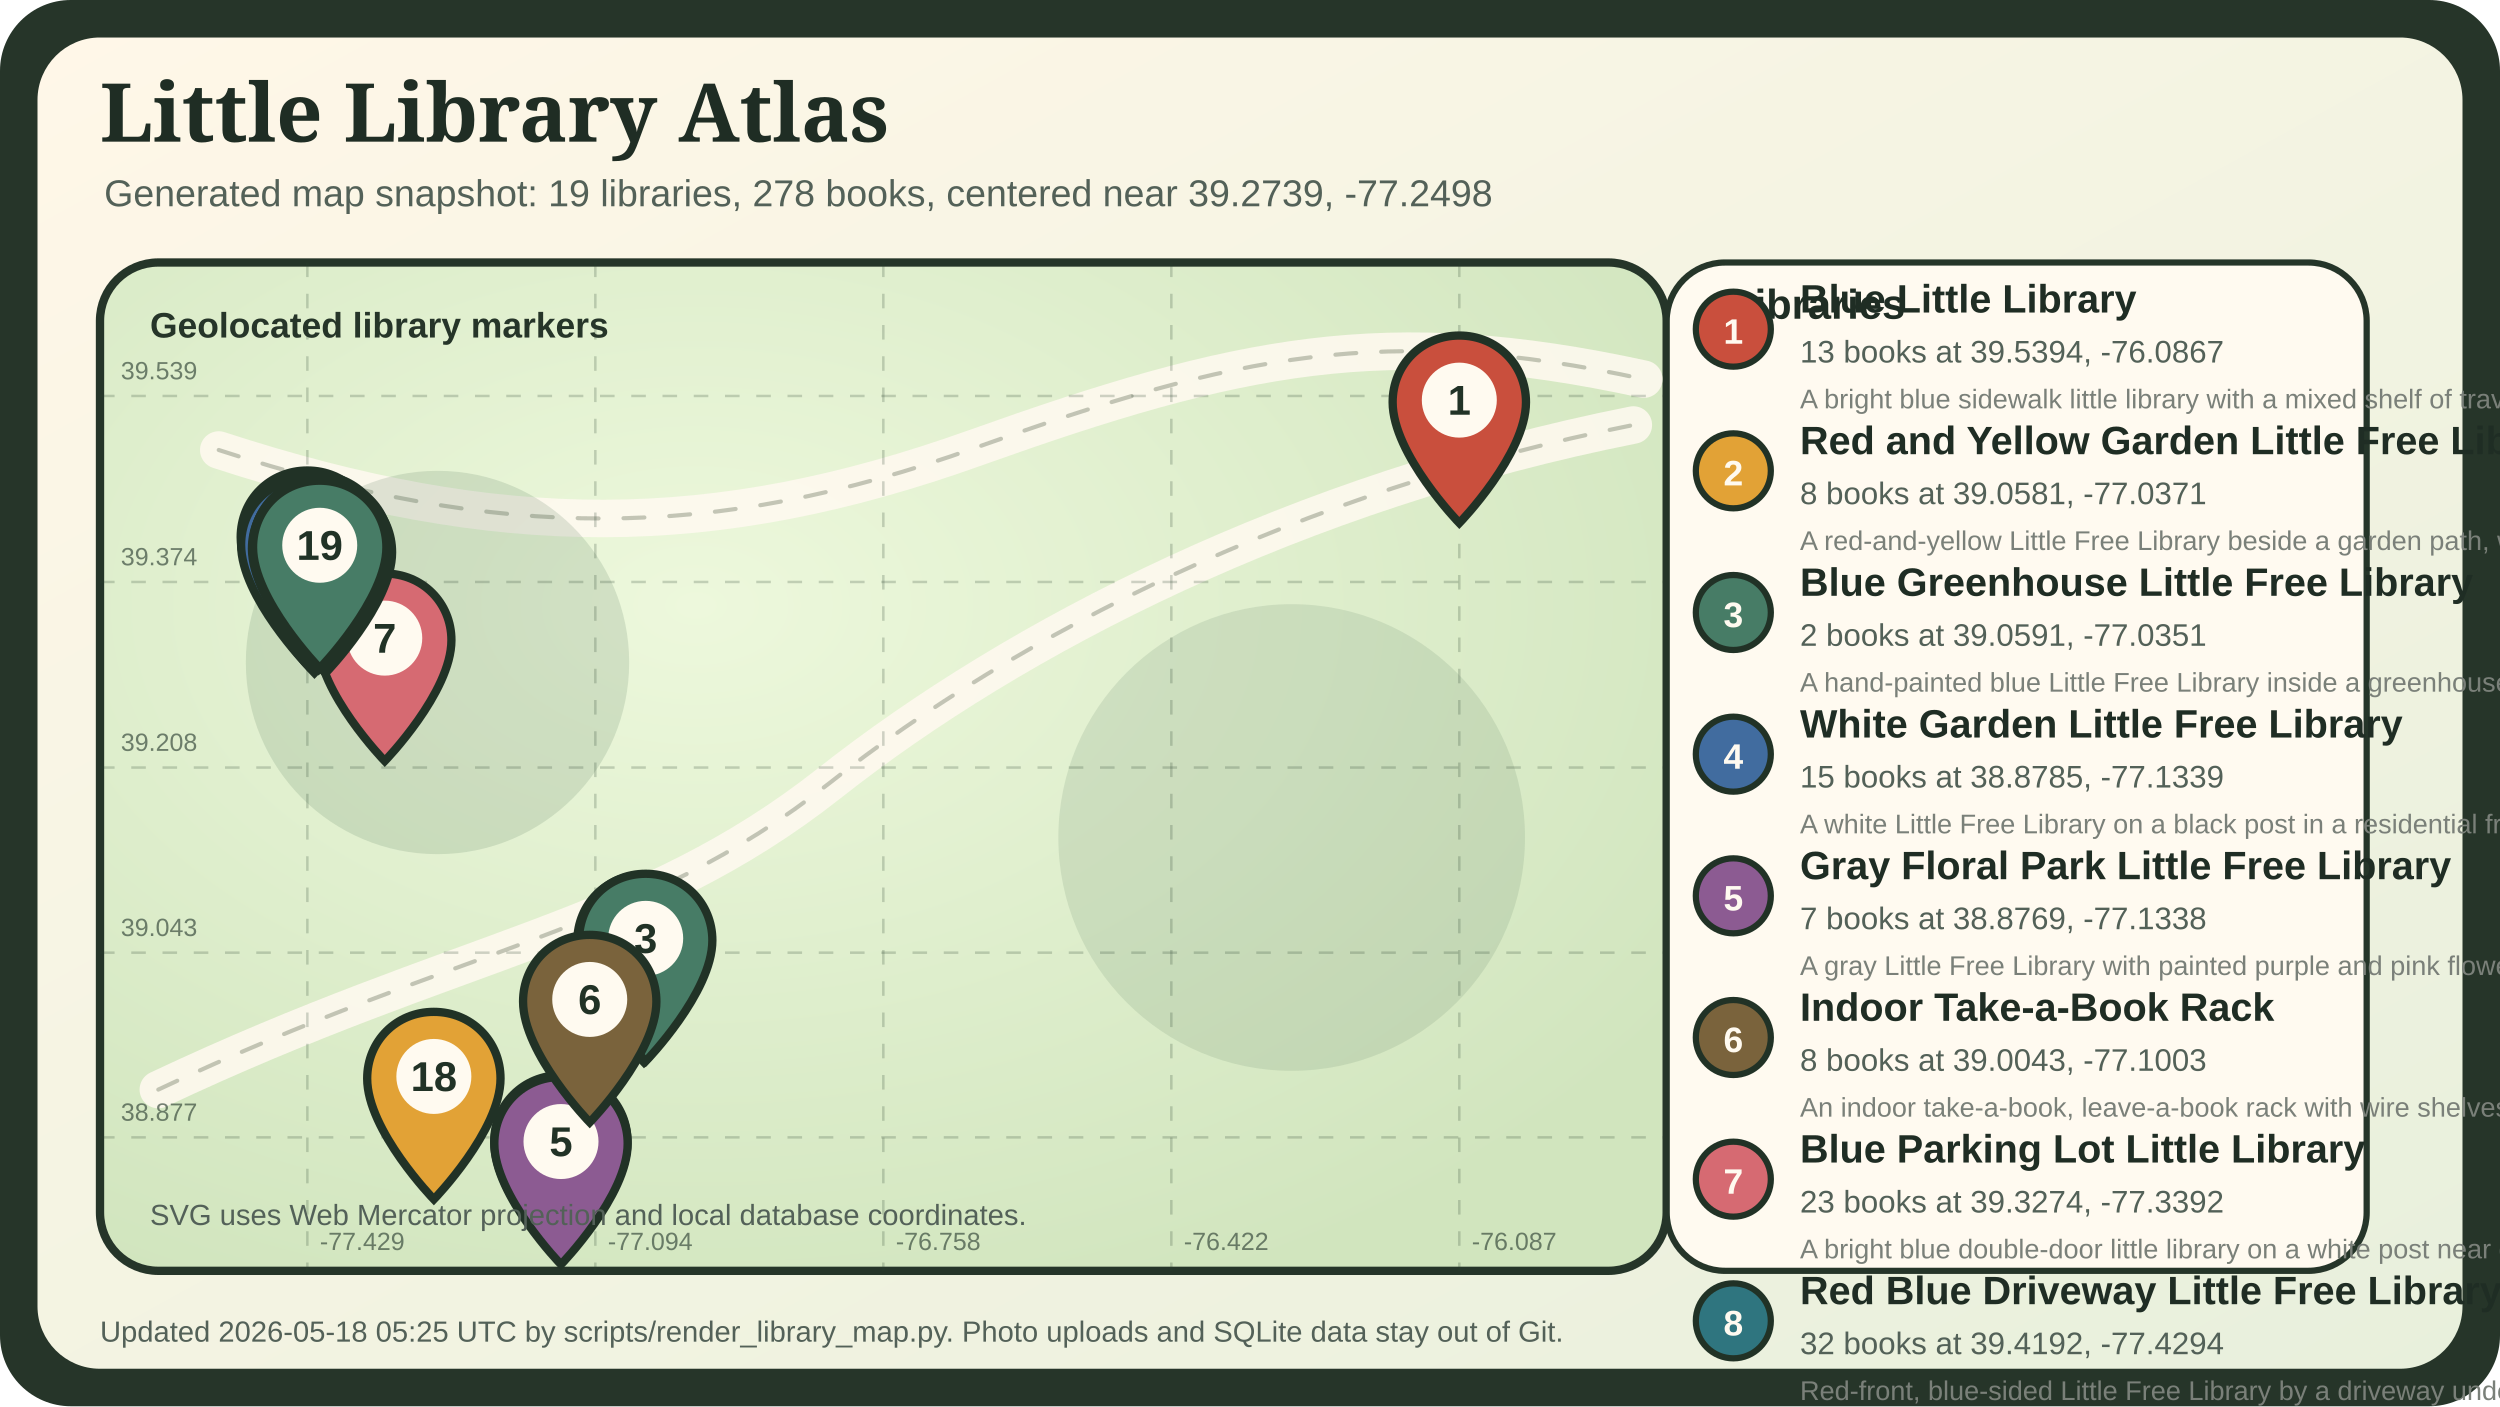
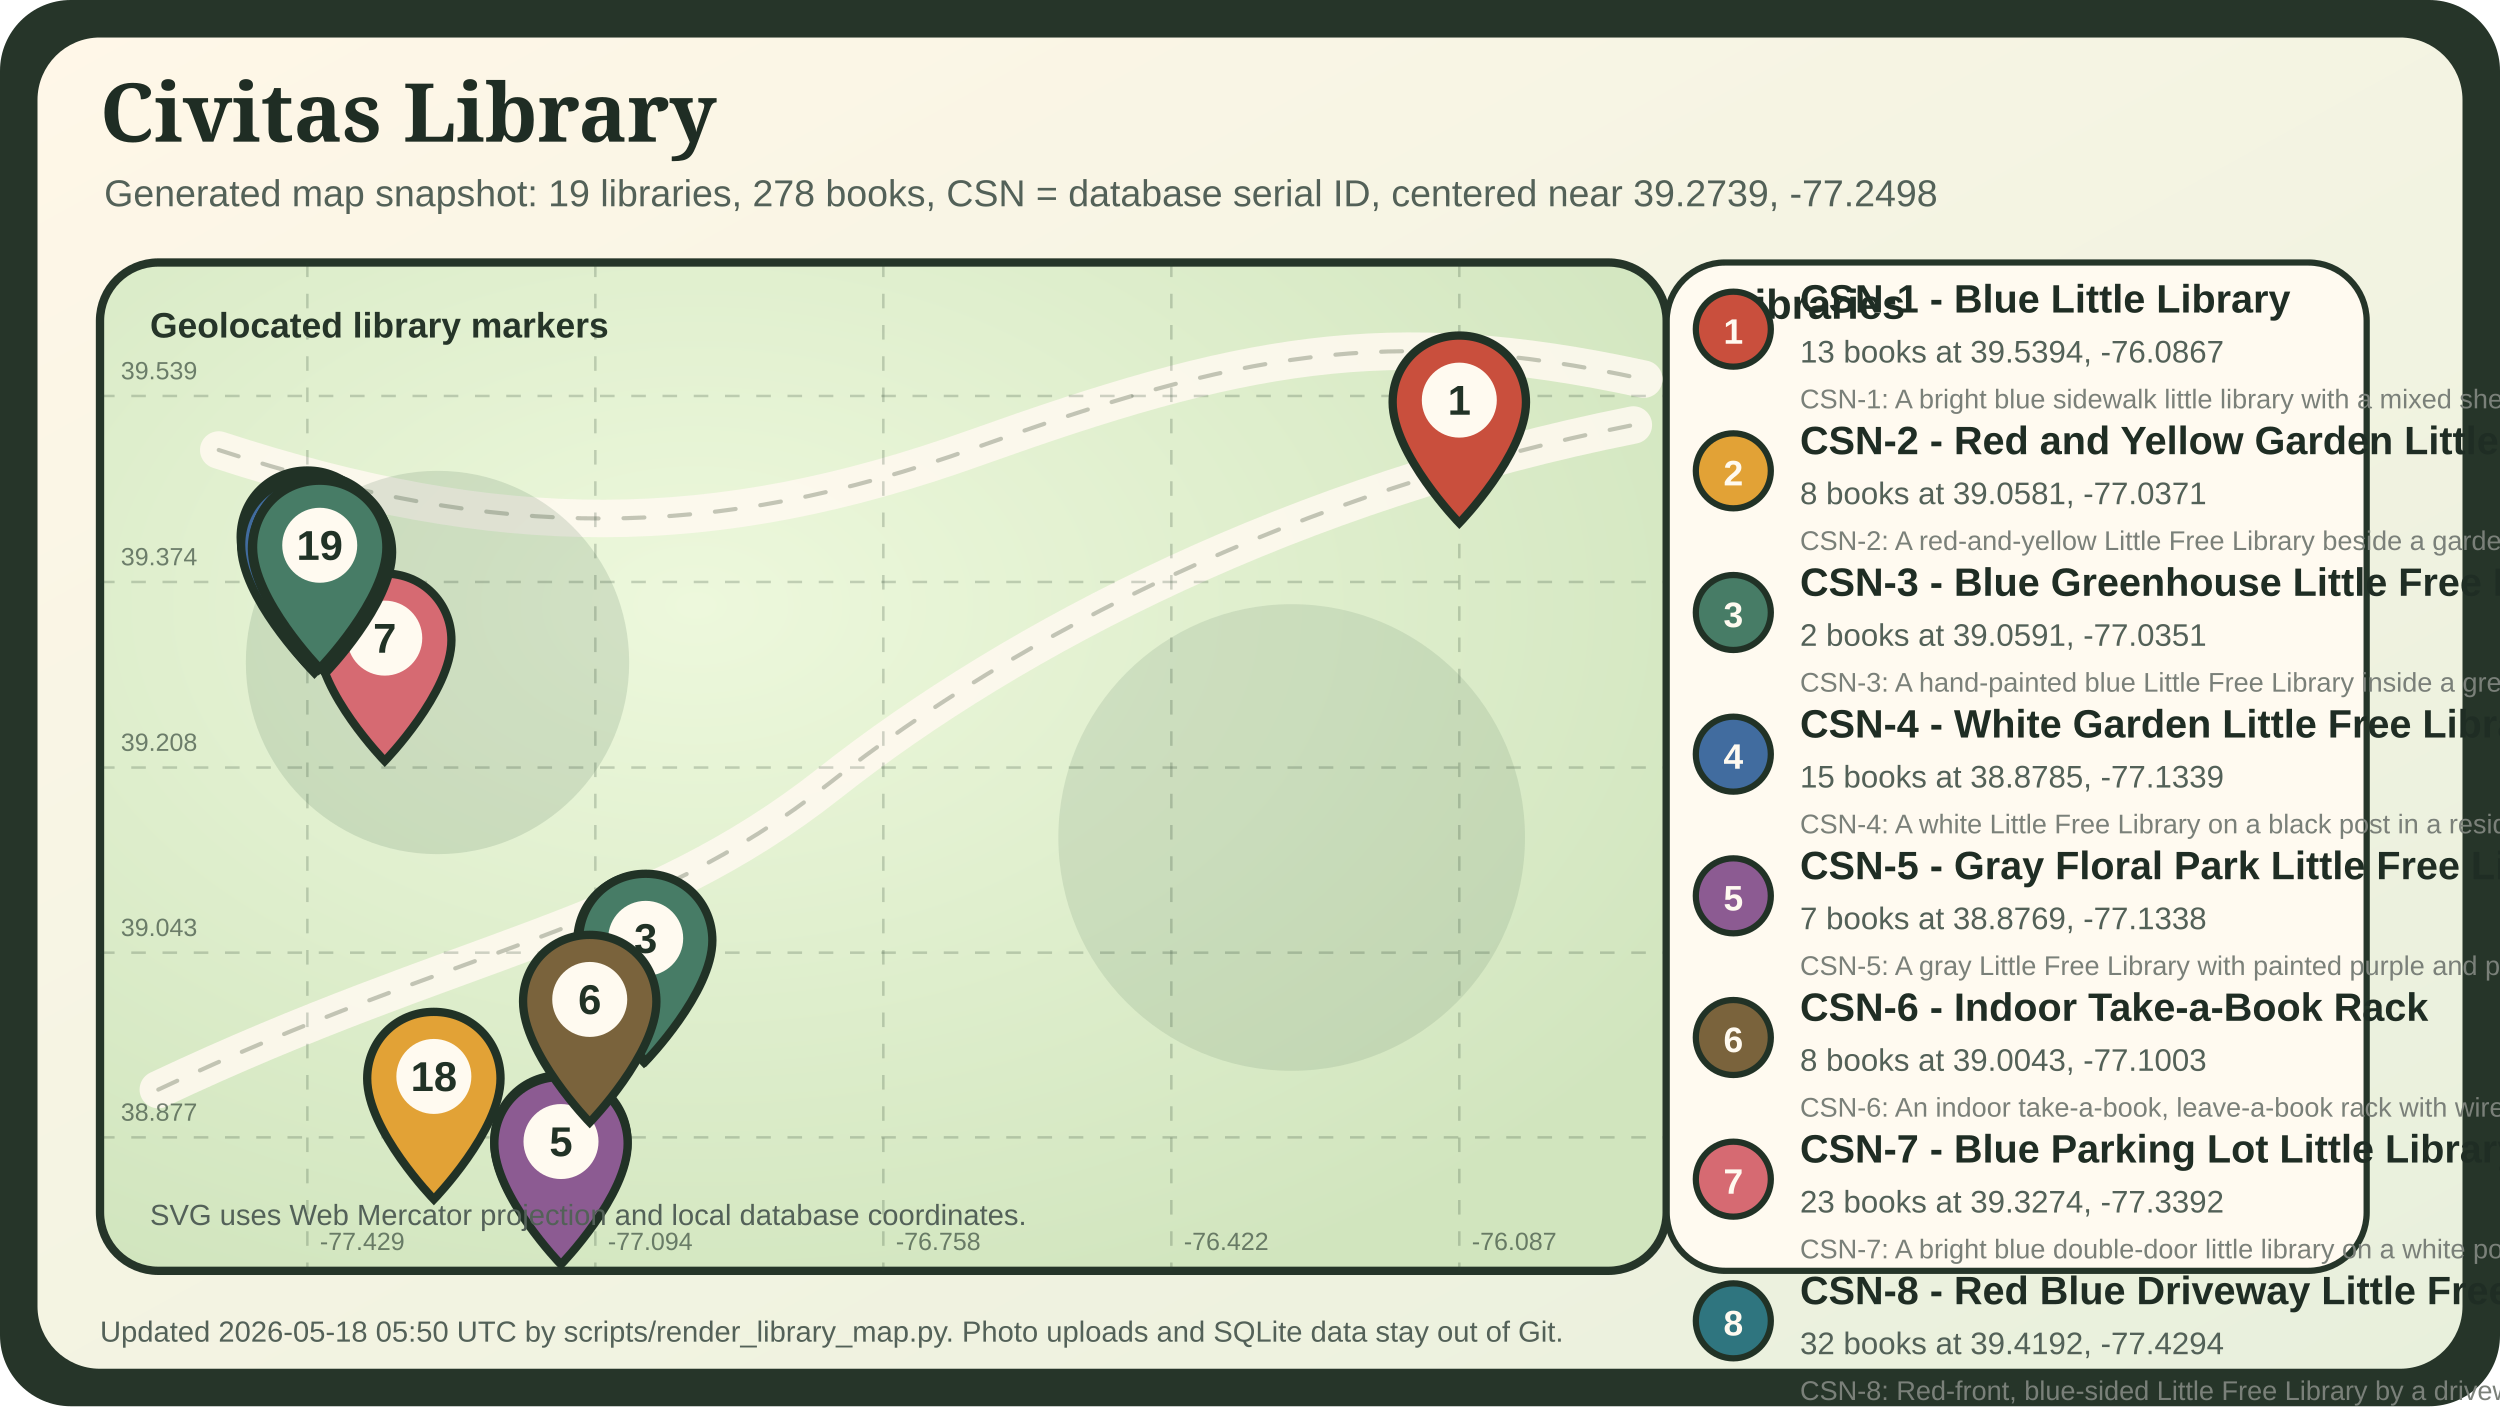
<svg xmlns="http://www.w3.org/2000/svg" width="1200" height="675" viewBox="0 0 1200 675" role="img" aria-labelledby="title desc">
  <defs>
    <linearGradient id="paper" x1="0" x2="1" y1="0" y2="1">
      <stop offset="0" stop-color="#fff7e8" />
      <stop offset="1" stop-color="#e8f0dc" />
    </linearGradient>
    <radialGradient id="park" cx="38%" cy="34%" r="75%">
      <stop offset="0" stop-color="#edf8dc" />
      <stop offset="1" stop-color="#d1e5be" />
    </radialGradient>
    <style>
      .small { font-family: Arial, sans-serif; fill: #536158; }
      .grid { stroke: rgba(41, 65, 47, 0.22); stroke-width: 1.2; stroke-dasharray: 7 8; }
      .grid-label { font-family: Arial, sans-serif; font-size: 12px; fill: rgba(46, 65, 53, 0.65); }
      .road { fill: none; stroke: rgba(255, 250, 240, 0.86); stroke-width: 18; stroke-linecap: round; }
      .road-line { fill: none; stroke: rgba(89, 102, 78, 0.35); stroke-width: 2; stroke-linecap: round; stroke-dasharray: 10 12; }
    </style>
  </defs>
  <rect width="1200" height="675" rx="34" fill="#263529" />
  <rect x="18" y="18" width="1164" height="639" rx="30" fill="url(#paper)" />
-   <text x="48" y="68" fill="#1f2d24" font-family="Georgia, serif" font-size="39" font-weight="700">Little Library Atlas</text>
-   <text x="50" y="99" class="small" font-size="18">Generated map snapshot: 19 libraries, 278 books, centered near 39.2739, -77.2498</text>
+   <text x="48" y="68" fill="#1f2d24" font-family="Georgia, serif" font-size="39" font-weight="700">Civitas Library</text>
+   <text x="50" y="99" class="small" font-size="18">Generated map snapshot: 19 libraries, 278 books, CSN = database serial ID, centered near 39.2739, -77.2498</text>
  <g>
    <rect x="48" y="126" width="752" height="484" rx="28" fill="url(#park)" stroke="#253529" stroke-width="4" />
    <path class="road" d="M76 523 C222 454, 308 447, 398 376 S623 236, 784 204" />
    <path class="road-line" d="M76 523 C222 454, 308 447, 398 376 S623 236, 784 204" />
    <path class="road" d="M105 216 C240 260, 342 260, 468 215 S665 155, 789 182" />
    <path class="road-line" d="M105 216 C240 260, 342 260, 468 215 S665 155, 789 182" />
    <circle cx="210" cy="318" r="92" fill="rgba(92, 123, 95, 0.18)" />
    <circle cx="620" cy="402" r="112" fill="rgba(92, 123, 95, 0.15)" />
    <line x1="147.53" y1="126" x2="147.53" y2="610" class="grid" />
    <text x="153.53" y="600" class="grid-label">-77.429</text>
    <line x1="285.76" y1="126" x2="285.76" y2="610" class="grid" />
    <text x="291.76" y="600" class="grid-label">-77.094</text>
    <line x1="424.00" y1="126" x2="424.00" y2="610" class="grid" />
    <text x="430.00" y="600" class="grid-label">-76.758</text>
    <line x1="562.24" y1="126" x2="562.24" y2="610" class="grid" />
    <text x="568.24" y="600" class="grid-label">-76.422</text>
    <line x1="700.47" y1="126" x2="700.47" y2="610" class="grid" />
    <text x="706.47" y="600" class="grid-label">-76.087</text>
    <line x1="48" y1="545.94" x2="800" y2="545.94" class="grid" />
    <text x="58" y="537.94" class="grid-label">38.877</text>
    <line x1="48" y1="457.28" x2="800" y2="457.28" class="grid" />
    <text x="58" y="449.28" class="grid-label">39.043</text>
    <line x1="48" y1="368.42" x2="800" y2="368.42" class="grid" />
    <text x="58" y="360.42" class="grid-label">39.208</text>
    <line x1="48" y1="279.34" x2="800" y2="279.34" class="grid" />
    <text x="58" y="271.34" class="grid-label">39.374</text>
    <line x1="48" y1="190.06" x2="800" y2="190.06" class="grid" />
    <text x="58" y="182.06" class="grid-label">39.539</text>
    <g class="marker" transform="translate(700.47 190.06)">
      <path d="M0 -29c-18 0-32 14-32 32 0 25 32 58 32 58S32 28 32 3C32 -15 18 -29 0 -29z" fill="#c94f3d" stroke="#213226" stroke-width="4" />
      <circle cx="0" cy="2" r="18" fill="#fffaf0" />
      <text x="0" y="9" text-anchor="middle" font-family="Arial, sans-serif" font-size="20" font-weight="800" fill="#213226">1</text>
    </g>
    <g class="marker" transform="translate(309.10 448.92)">
      <path d="M0 -29c-18 0-32 14-32 32 0 25 32 58 32 58S32 28 32 3C32 -15 18 -29 0 -29z" fill="#e2a236" stroke="#213226" stroke-width="4" />
      <circle cx="0" cy="2" r="18" fill="#fffaf0" />
      <text x="0" y="9" text-anchor="middle" font-family="Arial, sans-serif" font-size="20" font-weight="800" fill="#213226">2</text>
    </g>
    <g class="marker" transform="translate(309.93 448.41)">
      <path d="M0 -29c-18 0-32 14-32 32 0 25 32 58 32 58S32 28 32 3C32 -15 18 -29 0 -29z" fill="#477c66" stroke="#213226" stroke-width="4" />
      <circle cx="0" cy="2" r="18" fill="#fffaf0" />
      <text x="0" y="9" text-anchor="middle" font-family="Arial, sans-serif" font-size="20" font-weight="800" fill="#213226">3</text>
    </g>
    <g class="marker" transform="translate(269.21 545.09)">
      <path d="M0 -29c-18 0-32 14-32 32 0 25 32 58 32 58S32 28 32 3C32 -15 18 -29 0 -29z" fill="#416c9f" stroke="#213226" stroke-width="4" />
      <circle cx="0" cy="2" r="18" fill="#fffaf0" />
      <text x="0" y="9" text-anchor="middle" font-family="Arial, sans-serif" font-size="20" font-weight="800" fill="#213226">4</text>
    </g>
    <g class="marker" transform="translate(269.28 545.94)">
      <path d="M0 -29c-18 0-32 14-32 32 0 25 32 58 32 58S32 28 32 3C32 -15 18 -29 0 -29z" fill="#8c5b92" stroke="#213226" stroke-width="4" />
      <circle cx="0" cy="2" r="18" fill="#fffaf0" />
      <text x="0" y="9" text-anchor="middle" font-family="Arial, sans-serif" font-size="20" font-weight="800" fill="#213226">5</text>
    </g>
    <g class="marker" transform="translate(283.07 477.73)">
      <path d="M0 -29c-18 0-32 14-32 32 0 25 32 58 32 58S32 28 32 3C32 -15 18 -29 0 -29z" fill="#7a633c" stroke="#213226" stroke-width="4" />
      <circle cx="0" cy="2" r="18" fill="#fffaf0" />
      <text x="0" y="9" text-anchor="middle" font-family="Arial, sans-serif" font-size="20" font-weight="800" fill="#213226">6</text>
    </g>
    <g class="marker" transform="translate(184.68 304.30)">
      <path d="M0 -29c-18 0-32 14-32 32 0 25 32 58 32 58S32 28 32 3C32 -15 18 -29 0 -29z" fill="#d66a72" stroke="#213226" stroke-width="4" />
      <circle cx="0" cy="2" r="18" fill="#fffaf0" />
      <text x="0" y="9" text-anchor="middle" font-family="Arial, sans-serif" font-size="20" font-weight="800" fill="#213226">7</text>
    </g>
    <g class="marker" transform="translate(147.53 254.84)">
      <path d="M0 -29c-18 0-32 14-32 32 0 25 32 58 32 58S32 28 32 3C32 -15 18 -29 0 -29z" fill="#2f757f" stroke="#213226" stroke-width="4" />
      <circle cx="0" cy="2" r="18" fill="#fffaf0" />
      <text x="0" y="9" text-anchor="middle" font-family="Arial, sans-serif" font-size="20" font-weight="800" fill="#213226">8</text>
    </g>
    <g class="marker" transform="translate(151.39 257.33)">
      <path d="M0 -29c-18 0-32 14-32 32 0 25 32 58 32 58S32 28 32 3C32 -15 18 -29 0 -29z" fill="#c94f3d" stroke="#213226" stroke-width="4" />
      <circle cx="0" cy="2" r="18" fill="#fffaf0" />
      <text x="0" y="9" text-anchor="middle" font-family="Arial, sans-serif" font-size="20" font-weight="800" fill="#213226">9</text>
    </g>
    <g class="marker" transform="translate(152.25 257.14)">
      <path d="M0 -29c-18 0-32 14-32 32 0 25 32 58 32 58S32 28 32 3C32 -15 18 -29 0 -29z" fill="#e2a236" stroke="#213226" stroke-width="4" />
      <circle cx="0" cy="2" r="18" fill="#fffaf0" />
      <text x="0" y="9" text-anchor="middle" font-family="Arial, sans-serif" font-size="20" font-weight="800" fill="#213226">10</text>
    </g>
    <g class="marker" transform="translate(150.94 262.03)">
      <path d="M0 -29c-18 0-32 14-32 32 0 25 32 58 32 58S32 28 32 3C32 -15 18 -29 0 -29z" fill="#477c66" stroke="#213226" stroke-width="4" />
      <circle cx="0" cy="2" r="18" fill="#fffaf0" />
      <text x="0" y="9" text-anchor="middle" font-family="Arial, sans-serif" font-size="20" font-weight="800" fill="#213226">11</text>
    </g>
    <g class="marker" transform="translate(147.73 258.48)">
      <path d="M0 -29c-18 0-32 14-32 32 0 25 32 58 32 58S32 28 32 3C32 -15 18 -29 0 -29z" fill="#416c9f" stroke="#213226" stroke-width="4" />
      <circle cx="0" cy="2" r="18" fill="#fffaf0" />
      <text x="0" y="9" text-anchor="middle" font-family="Arial, sans-serif" font-size="20" font-weight="800" fill="#213226">12</text>
    </g>
    <g class="marker" transform="translate(152.93 260.37)">
      <path d="M0 -29c-18 0-32 14-32 32 0 25 32 58 32 58S32 28 32 3C32 -15 18 -29 0 -29z" fill="#8c5b92" stroke="#213226" stroke-width="4" />
      <circle cx="0" cy="2" r="18" fill="#fffaf0" />
      <text x="0" y="9" text-anchor="middle" font-family="Arial, sans-serif" font-size="20" font-weight="800" fill="#213226">13</text>
    </g>
    <g class="marker" transform="translate(156.20 262.13)">
      <path d="M0 -29c-18 0-32 14-32 32 0 25 32 58 32 58S32 28 32 3C32 -15 18 -29 0 -29z" fill="#7a633c" stroke="#213226" stroke-width="4" />
      <circle cx="0" cy="2" r="18" fill="#fffaf0" />
      <text x="0" y="9" text-anchor="middle" font-family="Arial, sans-serif" font-size="20" font-weight="800" fill="#213226">14</text>
    </g>
    <g class="marker" transform="translate(154.99 259.64)">
      <path d="M0 -29c-18 0-32 14-32 32 0 25 32 58 32 58S32 28 32 3C32 -15 18 -29 0 -29z" fill="#d66a72" stroke="#213226" stroke-width="4" />
      <circle cx="0" cy="2" r="18" fill="#fffaf0" />
      <text x="0" y="9" text-anchor="middle" font-family="Arial, sans-serif" font-size="20" font-weight="800" fill="#213226">15</text>
    </g>
    <g class="marker" transform="translate(153.70 258.69)">
      <path d="M0 -29c-18 0-32 14-32 32 0 25 32 58 32 58S32 28 32 3C32 -15 18 -29 0 -29z" fill="#2f757f" stroke="#213226" stroke-width="4" />
      <circle cx="0" cy="2" r="18" fill="#fffaf0" />
      <text x="0" y="9" text-anchor="middle" font-family="Arial, sans-serif" font-size="20" font-weight="800" fill="#213226">16</text>
    </g>
    <g class="marker" transform="translate(153.35 259.35)">
      <path d="M0 -29c-18 0-32 14-32 32 0 25 32 58 32 58S32 28 32 3C32 -15 18 -29 0 -29z" fill="#c94f3d" stroke="#213226" stroke-width="4" />
      <circle cx="0" cy="2" r="18" fill="#fffaf0" />
      <text x="0" y="9" text-anchor="middle" font-family="Arial, sans-serif" font-size="20" font-weight="800" fill="#213226">17</text>
    </g>
    <g class="marker" transform="translate(208.25 514.69)">
      <path d="M0 -29c-18 0-32 14-32 32 0 25 32 58 32 58S32 28 32 3C32 -15 18 -29 0 -29z" fill="#e2a236" stroke="#213226" stroke-width="4" />
      <circle cx="0" cy="2" r="18" fill="#fffaf0" />
      <text x="0" y="9" text-anchor="middle" font-family="Arial, sans-serif" font-size="20" font-weight="800" fill="#213226">18</text>
    </g>
    <g class="marker" transform="translate(153.47 259.73)">
      <path d="M0 -29c-18 0-32 14-32 32 0 25 32 58 32 58S32 28 32 3C32 -15 18 -29 0 -29z" fill="#477c66" stroke="#213226" stroke-width="4" />
      <circle cx="0" cy="2" r="18" fill="#fffaf0" />
      <text x="0" y="9" text-anchor="middle" font-family="Arial, sans-serif" font-size="20" font-weight="800" fill="#213226">19</text>
    </g>
    <text x="72" y="162" font-family="Arial, sans-serif" font-size="17" font-weight="800" fill="#263529">Geolocated library markers</text>
    <text x="72" y="588" class="small" font-size="14">SVG uses Web Mercator projection and local database coordinates.</text>
  </g>
  <g>
    <rect x="800" y="126" width="336" height="484" rx="28" fill="#fffaf0" stroke="#253529" stroke-width="3" />
    <text x="830" y="153" font-family="Arial, sans-serif" font-size="20" font-weight="900" fill="#1f2d24">Libraries</text>
    <g transform="translate(832 166)">
      <circle cx="0" cy="-8" r="18" fill="#c94f3d" stroke="#213226" stroke-width="3" />
      <text x="0" y="-1" text-anchor="middle" font-family="Arial, sans-serif" font-size="17" font-weight="800" fill="#fffaf0">1</text>
-       <text x="32" y="-16" font-family="Arial, sans-serif" font-size="19" font-weight="800" fill="#1f2d24">Blue Little Library</text>
+       <text x="32" y="-16" font-family="Arial, sans-serif" font-size="19" font-weight="800" fill="#1f2d24">CSN-1 - Blue Little Library</text>
      <text x="32" y="8" font-family="Arial, sans-serif" font-size="15" fill="#536158">13 books at 39.5394, -76.0867</text>
-       <text x="32" y="30" font-family="Arial, sans-serif" font-size="13" fill="#7a8079">A bright blue sidewalk little library with a mixed shelf of travel guides, history, fiction, h...</text>
+       <text x="32" y="30" font-family="Arial, sans-serif" font-size="13" fill="#7a8079">CSN-1: A bright blue sidewalk little library with a mixed shelf of travel guides, history, fiction, health...</text>
    </g>
    <g transform="translate(832 234)">
      <circle cx="0" cy="-8" r="18" fill="#e2a236" stroke="#213226" stroke-width="3" />
      <text x="0" y="-1" text-anchor="middle" font-family="Arial, sans-serif" font-size="17" font-weight="800" fill="#fffaf0">2</text>
-       <text x="32" y="-16" font-family="Arial, sans-serif" font-size="19" font-weight="800" fill="#1f2d24">Red and Yellow Garden Little Free Library</text>
+       <text x="32" y="-16" font-family="Arial, sans-serif" font-size="19" font-weight="800" fill="#1f2d24">CSN-2 - Red and Yellow Garden Little Free Library</text>
      <text x="32" y="8" font-family="Arial, sans-serif" font-size="15" fill="#536158">8 books at 39.0581, -77.0371</text>
-       <text x="32" y="30" font-family="Arial, sans-serif" font-size="13" fill="#7a8079">A red-and-yellow Little Free Library beside a garden path, with plant-label shingles on the ro...</text>
+       <text x="32" y="30" font-family="Arial, sans-serif" font-size="13" fill="#7a8079">CSN-2: A red-and-yellow Little Free Library beside a garden path, with plant-label shingles on the roof an...</text>
    </g>
    <g transform="translate(832 302)">
      <circle cx="0" cy="-8" r="18" fill="#477c66" stroke="#213226" stroke-width="3" />
      <text x="0" y="-1" text-anchor="middle" font-family="Arial, sans-serif" font-size="17" font-weight="800" fill="#fffaf0">3</text>
-       <text x="32" y="-16" font-family="Arial, sans-serif" font-size="19" font-weight="800" fill="#1f2d24">Blue Greenhouse Little Free Library</text>
+       <text x="32" y="-16" font-family="Arial, sans-serif" font-size="19" font-weight="800" fill="#1f2d24">CSN-3 - Blue Greenhouse Little Free Library</text>
      <text x="32" y="8" font-family="Arial, sans-serif" font-size="15" fill="#536158">2 books at 39.0591, -77.0351</text>
-       <text x="32" y="30" font-family="Arial, sans-serif" font-size="13" fill="#7a8079">A hand-painted blue Little Free Library inside a greenhouse, surrounded by tropical plants and...</text>
+       <text x="32" y="30" font-family="Arial, sans-serif" font-size="13" fill="#7a8079">CSN-3: A hand-painted blue Little Free Library inside a greenhouse, surrounded by tropical plants and deco...</text>
    </g>
    <g transform="translate(832 370)">
      <circle cx="0" cy="-8" r="18" fill="#416c9f" stroke="#213226" stroke-width="3" />
      <text x="0" y="-1" text-anchor="middle" font-family="Arial, sans-serif" font-size="17" font-weight="800" fill="#fffaf0">4</text>
-       <text x="32" y="-16" font-family="Arial, sans-serif" font-size="19" font-weight="800" fill="#1f2d24">White Garden Little Free Library</text>
+       <text x="32" y="-16" font-family="Arial, sans-serif" font-size="19" font-weight="800" fill="#1f2d24">CSN-4 - White Garden Little Free Library</text>
      <text x="32" y="8" font-family="Arial, sans-serif" font-size="15" fill="#536158">15 books at 38.8785, -77.1339</text>
-       <text x="32" y="30" font-family="Arial, sans-serif" font-size="13" fill="#7a8079">A white Little Free Library on a black post in a residential front garden, with a porch, lamp ...</text>
+       <text x="32" y="30" font-family="Arial, sans-serif" font-size="13" fill="#7a8079">CSN-4: A white Little Free Library on a black post in a residential front garden, with a porch, lamp post,...</text>
    </g>
    <g transform="translate(832 438)">
      <circle cx="0" cy="-8" r="18" fill="#8c5b92" stroke="#213226" stroke-width="3" />
      <text x="0" y="-1" text-anchor="middle" font-family="Arial, sans-serif" font-size="17" font-weight="800" fill="#fffaf0">5</text>
-       <text x="32" y="-16" font-family="Arial, sans-serif" font-size="19" font-weight="800" fill="#1f2d24">Gray Floral Park Little Free Library</text>
+       <text x="32" y="-16" font-family="Arial, sans-serif" font-size="19" font-weight="800" fill="#1f2d24">CSN-5 - Gray Floral Park Little Free Library</text>
      <text x="32" y="8" font-family="Arial, sans-serif" font-size="15" fill="#536158">7 books at 38.8769, -77.1338</text>
-       <text x="32" y="30" font-family="Arial, sans-serif" font-size="13" fill="#7a8079">A gray Little Free Library with painted purple and pink flowers, mounted on a wooden post besi...</text>
+       <text x="32" y="30" font-family="Arial, sans-serif" font-size="13" fill="#7a8079">CSN-5: A gray Little Free Library with painted purple and pink flowers, mounted on a wooden post beside a ...</text>
    </g>
    <g transform="translate(832 506)">
      <circle cx="0" cy="-8" r="18" fill="#7a633c" stroke="#213226" stroke-width="3" />
      <text x="0" y="-1" text-anchor="middle" font-family="Arial, sans-serif" font-size="17" font-weight="800" fill="#fffaf0">6</text>
-       <text x="32" y="-16" font-family="Arial, sans-serif" font-size="19" font-weight="800" fill="#1f2d24">Indoor Take-a-Book Rack</text>
+       <text x="32" y="-16" font-family="Arial, sans-serif" font-size="19" font-weight="800" fill="#1f2d24">CSN-6 - Indoor Take-a-Book Rack</text>
      <text x="32" y="8" font-family="Arial, sans-serif" font-size="15" fill="#536158">8 books at 39.0043, -77.1003</text>
-       <text x="32" y="30" font-family="Arial, sans-serif" font-size="13" fill="#7a8079">An indoor take-a-book, leave-a-book rack with wire shelves, posted against a wall with a large...</text>
+       <text x="32" y="30" font-family="Arial, sans-serif" font-size="13" fill="#7a8079">CSN-6: An indoor take-a-book, leave-a-book rack with wire shelves, posted against a wall with a large sign...</text>
    </g>
    <g transform="translate(832 574)">
      <circle cx="0" cy="-8" r="18" fill="#d66a72" stroke="#213226" stroke-width="3" />
      <text x="0" y="-1" text-anchor="middle" font-family="Arial, sans-serif" font-size="17" font-weight="800" fill="#fffaf0">7</text>
-       <text x="32" y="-16" font-family="Arial, sans-serif" font-size="19" font-weight="800" fill="#1f2d24">Blue Parking Lot Little Library</text>
+       <text x="32" y="-16" font-family="Arial, sans-serif" font-size="19" font-weight="800" fill="#1f2d24">CSN-7 - Blue Parking Lot Little Library</text>
      <text x="32" y="8" font-family="Arial, sans-serif" font-size="15" fill="#536158">23 books at 39.3274, -77.3392</text>
-       <text x="32" y="30" font-family="Arial, sans-serif" font-size="13" fill="#7a8079">A bright blue double-door little library on a white post near grass, parked cars, and a sidewa...</text>
+       <text x="32" y="30" font-family="Arial, sans-serif" font-size="13" fill="#7a8079">CSN-7: A bright blue double-door little library on a white post near grass, parked cars, and a sidewalk ed...</text>
    </g>
    <g transform="translate(832 642)">
      <circle cx="0" cy="-8" r="18" fill="#2f757f" stroke="#213226" stroke-width="3" />
      <text x="0" y="-1" text-anchor="middle" font-family="Arial, sans-serif" font-size="17" font-weight="800" fill="#fffaf0">8</text>
-       <text x="32" y="-16" font-family="Arial, sans-serif" font-size="19" font-weight="800" fill="#1f2d24">Red Blue Driveway Little Free Library</text>
+       <text x="32" y="-16" font-family="Arial, sans-serif" font-size="19" font-weight="800" fill="#1f2d24">CSN-8 - Red Blue Driveway Little Free Library</text>
      <text x="32" y="8" font-family="Arial, sans-serif" font-size="15" fill="#536158">32 books at 39.4192, -77.4294</text>
-       <text x="32" y="30" font-family="Arial, sans-serif" font-size="13" fill="#7a8079">Red-front, blue-sided Little Free Library by a driveway under a large tree. Staged from May 17...</text>
+       <text x="32" y="30" font-family="Arial, sans-serif" font-size="13" fill="#7a8079">CSN-8: Red-front, blue-sided Little Free Library by a driveway under a large tree. Staged from May 17, 202...</text>
    </g>
    <g transform="translate(832 710)">
      <circle cx="0" cy="-8" r="18" fill="#c94f3d" stroke="#213226" stroke-width="3" />
      <text x="0" y="-1" text-anchor="middle" font-family="Arial, sans-serif" font-size="17" font-weight="800" fill="#fffaf0">9</text>
-       <text x="32" y="-16" font-family="Arial, sans-serif" font-size="19" font-weight="800" fill="#1f2d24">Panda Roof Civic Little Free Library</text>
+       <text x="32" y="-16" font-family="Arial, sans-serif" font-size="19" font-weight="800" fill="#1f2d24">CSN-9 - Panda Roof Civic Little Free Library</text>
      <text x="32" y="8" font-family="Arial, sans-serif" font-size="15" fill="#536158">9 books at 39.4146, -77.4201</text>
-       <text x="32" y="30" font-family="Arial, sans-serif" font-size="13" fill="#7a8079">White panda-painted mini library with blue roof stripes near a red-brick civic or church-like ...</text>
+       <text x="32" y="30" font-family="Arial, sans-serif" font-size="13" fill="#7a8079">CSN-9: White panda-painted mini library with blue roof stripes near a red-brick civic or church-like build...</text>
    </g>
    <g transform="translate(832 778)">
      <circle cx="0" cy="-8" r="18" fill="#e2a236" stroke="#213226" stroke-width="3" />
      <text x="0" y="-1" text-anchor="middle" font-family="Arial, sans-serif" font-size="17" font-weight="800" fill="#fffaf0">10</text>
-       <text x="32" y="-16" font-family="Arial, sans-serif" font-size="19" font-weight="800" fill="#1f2d24">Carroll Parkway Tree Little Free Library</text>
+       <text x="32" y="-16" font-family="Arial, sans-serif" font-size="19" font-weight="800" fill="#1f2d24">CSN-10 - Carroll Parkway Tree Little Free Library</text>
      <text x="32" y="8" font-family="Arial, sans-serif" font-size="15" fill="#536158">17 books at 39.4150, -77.4180</text>
-       <text x="32" y="30" font-family="Arial, sans-serif" font-size="13" fill="#7a8079">Shingle-roof wooden Little Free Library mounted beside a large tree and brick house.</text>
+       <text x="32" y="30" font-family="Arial, sans-serif" font-size="13" fill="#7a8079">CSN-10: Shingle-roof wooden Little Free Library mounted beside a large tree and brick house.</text>
    </g>
    <g transform="translate(832 846)">
      <circle cx="0" cy="-8" r="18" fill="#477c66" stroke="#213226" stroke-width="3" />
      <text x="0" y="-1" text-anchor="middle" font-family="Arial, sans-serif" font-size="17" font-weight="800" fill="#fffaf0">11</text>
-       <text x="32" y="-16" font-family="Arial, sans-serif" font-size="19" font-weight="800" fill="#1f2d24">Emily Roy Weathered Green Little Free Library</text>
+       <text x="32" y="-16" font-family="Arial, sans-serif" font-size="19" font-weight="800" fill="#1f2d24">CSN-11 - Emily Roy Weathered Green Little Free Library</text>
      <text x="32" y="8" font-family="Arial, sans-serif" font-size="15" fill="#536158">35 books at 39.4059, -77.4212</text>
-       <text x="32" y="30" font-family="Arial, sans-serif" font-size="13" fill="#7a8079">Weathered pale-green and wood Little Free Library beside a driveway and leafy tree.</text>
+       <text x="32" y="30" font-family="Arial, sans-serif" font-size="13" fill="#7a8079">CSN-11: Weathered pale-green and wood Little Free Library beside a driveway and leafy tree.</text>
    </g>
    <g transform="translate(832 914)">
      <circle cx="0" cy="-8" r="18" fill="#416c9f" stroke="#213226" stroke-width="3" />
      <text x="0" y="-1" text-anchor="middle" font-family="Arial, sans-serif" font-size="17" font-weight="800" fill="#fffaf0">12</text>
-       <text x="32" y="-16" font-family="Arial, sans-serif" font-size="19" font-weight="800" fill="#1f2d24">Blue White Neighbor Sign Little Free Library</text>
+       <text x="32" y="-16" font-family="Arial, sans-serif" font-size="19" font-weight="800" fill="#1f2d24">CSN-12 - Blue White Neighbor Sign Little Free Library</text>
      <text x="32" y="8" font-family="Arial, sans-serif" font-size="15" fill="#536158">17 books at 39.4125, -77.4290</text>
-       <text x="32" y="30" font-family="Arial, sans-serif" font-size="13" fill="#7a8079">Blue-and-white Little Free Library in a front-yard garden under a leafy tree, near a Class of ...</text>
+       <text x="32" y="30" font-family="Arial, sans-serif" font-size="13" fill="#7a8079">CSN-12: Blue-and-white Little Free Library in a front-yard garden under a leafy tree, near a Class of 2026...</text>
    </g>
    <g transform="translate(832 982)">
      <circle cx="0" cy="-8" r="18" fill="#8c5b92" stroke="#213226" stroke-width="3" />
      <text x="0" y="-1" text-anchor="middle" font-family="Arial, sans-serif" font-size="17" font-weight="800" fill="#fffaf0">13</text>
-       <text x="32" y="-16" font-family="Arial, sans-serif" font-size="19" font-weight="800" fill="#1f2d24">Boys and Girls Club Little Free Library</text>
+       <text x="32" y="-16" font-family="Arial, sans-serif" font-size="19" font-weight="800" fill="#1f2d24">CSN-13 - Boys and Girls Club Little Free Library</text>
      <text x="32" y="8" font-family="Arial, sans-serif" font-size="15" fill="#536158">20 books at 39.4090, -77.4163</text>
-       <text x="32" y="30" font-family="Arial, sans-serif" font-size="13" fill="#7a8079">Blue and yellow Little Free Library in front of Boys &amp; Girls Club of Frederick County.</text>
+       <text x="32" y="30" font-family="Arial, sans-serif" font-size="13" fill="#7a8079">CSN-13: Blue and yellow Little Free Library in front of Boys &amp; Girls Club of Frederick County.</text>
    </g>
    <g transform="translate(832 1050)">
      <circle cx="0" cy="-8" r="18" fill="#7a633c" stroke="#213226" stroke-width="3" />
      <text x="0" y="-1" text-anchor="middle" font-family="Arial, sans-serif" font-size="17" font-weight="800" fill="#fffaf0">14</text>
-       <text x="32" y="-16" font-family="Arial, sans-serif" font-size="19" font-weight="800" fill="#1f2d24">Blue Courtyard Little Free Library</text>
+       <text x="32" y="-16" font-family="Arial, sans-serif" font-size="19" font-weight="800" fill="#1f2d24">CSN-14 - Blue Courtyard Little Free Library</text>
      <text x="32" y="8" font-family="Arial, sans-serif" font-size="15" fill="#536158">15 books at 39.4057, -77.4084</text>
-       <text x="32" y="30" font-family="Arial, sans-serif" font-size="13" fill="#7a8079">Blue Little Free Library on a black post in a grassy courtyard beside red-brick buildings.</text>
+       <text x="32" y="30" font-family="Arial, sans-serif" font-size="13" fill="#7a8079">CSN-14: Blue Little Free Library on a black post in a grassy courtyard beside red-brick buildings.</text>
    </g>
    <g transform="translate(832 1118)">
      <circle cx="0" cy="-8" r="18" fill="#d66a72" stroke="#213226" stroke-width="3" />
      <text x="0" y="-1" text-anchor="middle" font-family="Arial, sans-serif" font-size="17" font-weight="800" fill="#fffaf0">15</text>
-       <text x="32" y="-16" font-family="Arial, sans-serif" font-size="19" font-weight="800" fill="#1f2d24">Mint Green Sidewalk Little Library</text>
+       <text x="32" y="-16" font-family="Arial, sans-serif" font-size="19" font-weight="800" fill="#1f2d24">CSN-15 - Mint Green Sidewalk Little Library</text>
      <text x="32" y="8" font-family="Arial, sans-serif" font-size="15" fill="#536158">4 books at 39.4103, -77.4113</text>
-       <text x="32" y="30" font-family="Arial, sans-serif" font-size="13" fill="#7a8079">Mint-green handmade sidewalk mini library with flower trim and pebble chimney near a rowhouse ...</text>
+       <text x="32" y="30" font-family="Arial, sans-serif" font-size="13" fill="#7a8079">CSN-15: Mint-green handmade sidewalk mini library with flower trim and pebble chimney near a rowhouse stoo...</text>
    </g>
    <g transform="translate(832 1186)">
      <circle cx="0" cy="-8" r="18" fill="#2f757f" stroke="#213226" stroke-width="3" />
      <text x="0" y="-1" text-anchor="middle" font-family="Arial, sans-serif" font-size="17" font-weight="800" fill="#fffaf0">16</text>
-       <text x="32" y="-16" font-family="Arial, sans-serif" font-size="19" font-weight="800" fill="#1f2d24">Green Purple Rowhouse Little Free Library</text>
+       <text x="32" y="-16" font-family="Arial, sans-serif" font-size="19" font-weight="800" fill="#1f2d24">CSN-16 - Green Purple Rowhouse Little Free Library</text>
      <text x="32" y="8" font-family="Arial, sans-serif" font-size="15" fill="#536158">20 books at 39.4121, -77.4145</text>
-       <text x="32" y="30" font-family="Arial, sans-serif" font-size="13" fill="#7a8079">Green and purple Little Free Library on a brick sidewalk among rowhouses and purple planters.</text>
+       <text x="32" y="30" font-family="Arial, sans-serif" font-size="13" fill="#7a8079">CSN-16: Green and purple Little Free Library on a brick sidewalk among rowhouses and purple planters.</text>
    </g>
    <g transform="translate(832 1254)">
      <circle cx="0" cy="-8" r="18" fill="#c94f3d" stroke="#213226" stroke-width="3" />
      <text x="0" y="-1" text-anchor="middle" font-family="Arial, sans-serif" font-size="17" font-weight="800" fill="#fffaf0">17</text>
-       <text x="32" y="-16" font-family="Arial, sans-serif" font-size="19" font-weight="800" fill="#1f2d24">New Wooden Rowhouse Little Free Library</text>
+       <text x="32" y="-16" font-family="Arial, sans-serif" font-size="19" font-weight="800" fill="#1f2d24">CSN-17 - New Wooden Rowhouse Little Free Library</text>
      <text x="32" y="8" font-family="Arial, sans-serif" font-size="15" fill="#536158">13 books at 39.4109, -77.4153</text>
-       <text x="32" y="30" font-family="Arial, sans-serif" font-size="13" fill="#7a8079">New natural-wood Little Free Library by a rowhouse stoop near house number 214.</text>
+       <text x="32" y="30" font-family="Arial, sans-serif" font-size="13" fill="#7a8079">CSN-17: New natural-wood Little Free Library by a rowhouse stoop near house number 214.</text>
    </g>
    <g transform="translate(832 1322)">
      <circle cx="0" cy="-8" r="18" fill="#e2a236" stroke="#213226" stroke-width="3" />
      <text x="0" y="-1" text-anchor="middle" font-family="Arial, sans-serif" font-size="17" font-weight="800" fill="#fffaf0">18</text>
-       <text x="32" y="-16" font-family="Arial, sans-serif" font-size="19" font-weight="800" fill="#1f2d24">Red Woods Trail Empty Little Library</text>
+       <text x="32" y="-16" font-family="Arial, sans-serif" font-size="19" font-weight="800" fill="#1f2d24">CSN-18 - Red Woods Trail Empty Little Library</text>
      <text x="32" y="8" font-family="Arial, sans-serif" font-size="15" fill="#536158">0 books at 38.9353, -77.2820</text>
-       <text x="32" y="30" font-family="Arial, sans-serif" font-size="13" fill="#7a8079">Large red double-door Little Free Library in a wooded trail setting. The current upload shows ...</text>
+       <text x="32" y="30" font-family="Arial, sans-serif" font-size="13" fill="#7a8079">CSN-18: Large red double-door Little Free Library in a wooded trail setting. The current upload shows zero...</text>
    </g>
    <g transform="translate(832 1390)">
      <circle cx="0" cy="-8" r="18" fill="#477c66" stroke="#213226" stroke-width="3" />
      <text x="0" y="-1" text-anchor="middle" font-family="Arial, sans-serif" font-size="17" font-weight="800" fill="#fffaf0">19</text>
-       <text x="32" y="-16" font-family="Arial, sans-serif" font-size="19" font-weight="800" fill="#1f2d24">Downtown Frederick Purple Porch Little Free Library</text>
+       <text x="32" y="-16" font-family="Arial, sans-serif" font-size="19" font-weight="800" fill="#1f2d24">CSN-19 - Downtown Frederick Purple Porch Little Free Library</text>
      <text x="32" y="8" font-family="Arial, sans-serif" font-size="15" fill="#536158">20 books at 39.4102, -77.4150</text>
-       <text x="32" y="30" font-family="Arial, sans-serif" font-size="13" fill="#7a8079">Purple Little Free Library on a porch-side sidewalk in downtown Frederick, near rowhouses and ...</text>
+       <text x="32" y="30" font-family="Arial, sans-serif" font-size="13" fill="#7a8079">CSN-19: Purple Little Free Library on a porch-side sidewalk in downtown Frederick, near rowhouses and a pr...</text>
    </g>
  </g>
-   <text x="48" y="644" class="small" font-size="14">Updated 2026-05-18 05:25 UTC by scripts/render_library_map.py. Photo uploads and SQLite data stay out of Git.</text>
+   <text x="48" y="644" class="small" font-size="14">Updated 2026-05-18 05:50 UTC by scripts/render_library_map.py. Photo uploads and SQLite data stay out of Git.</text>
</svg>
